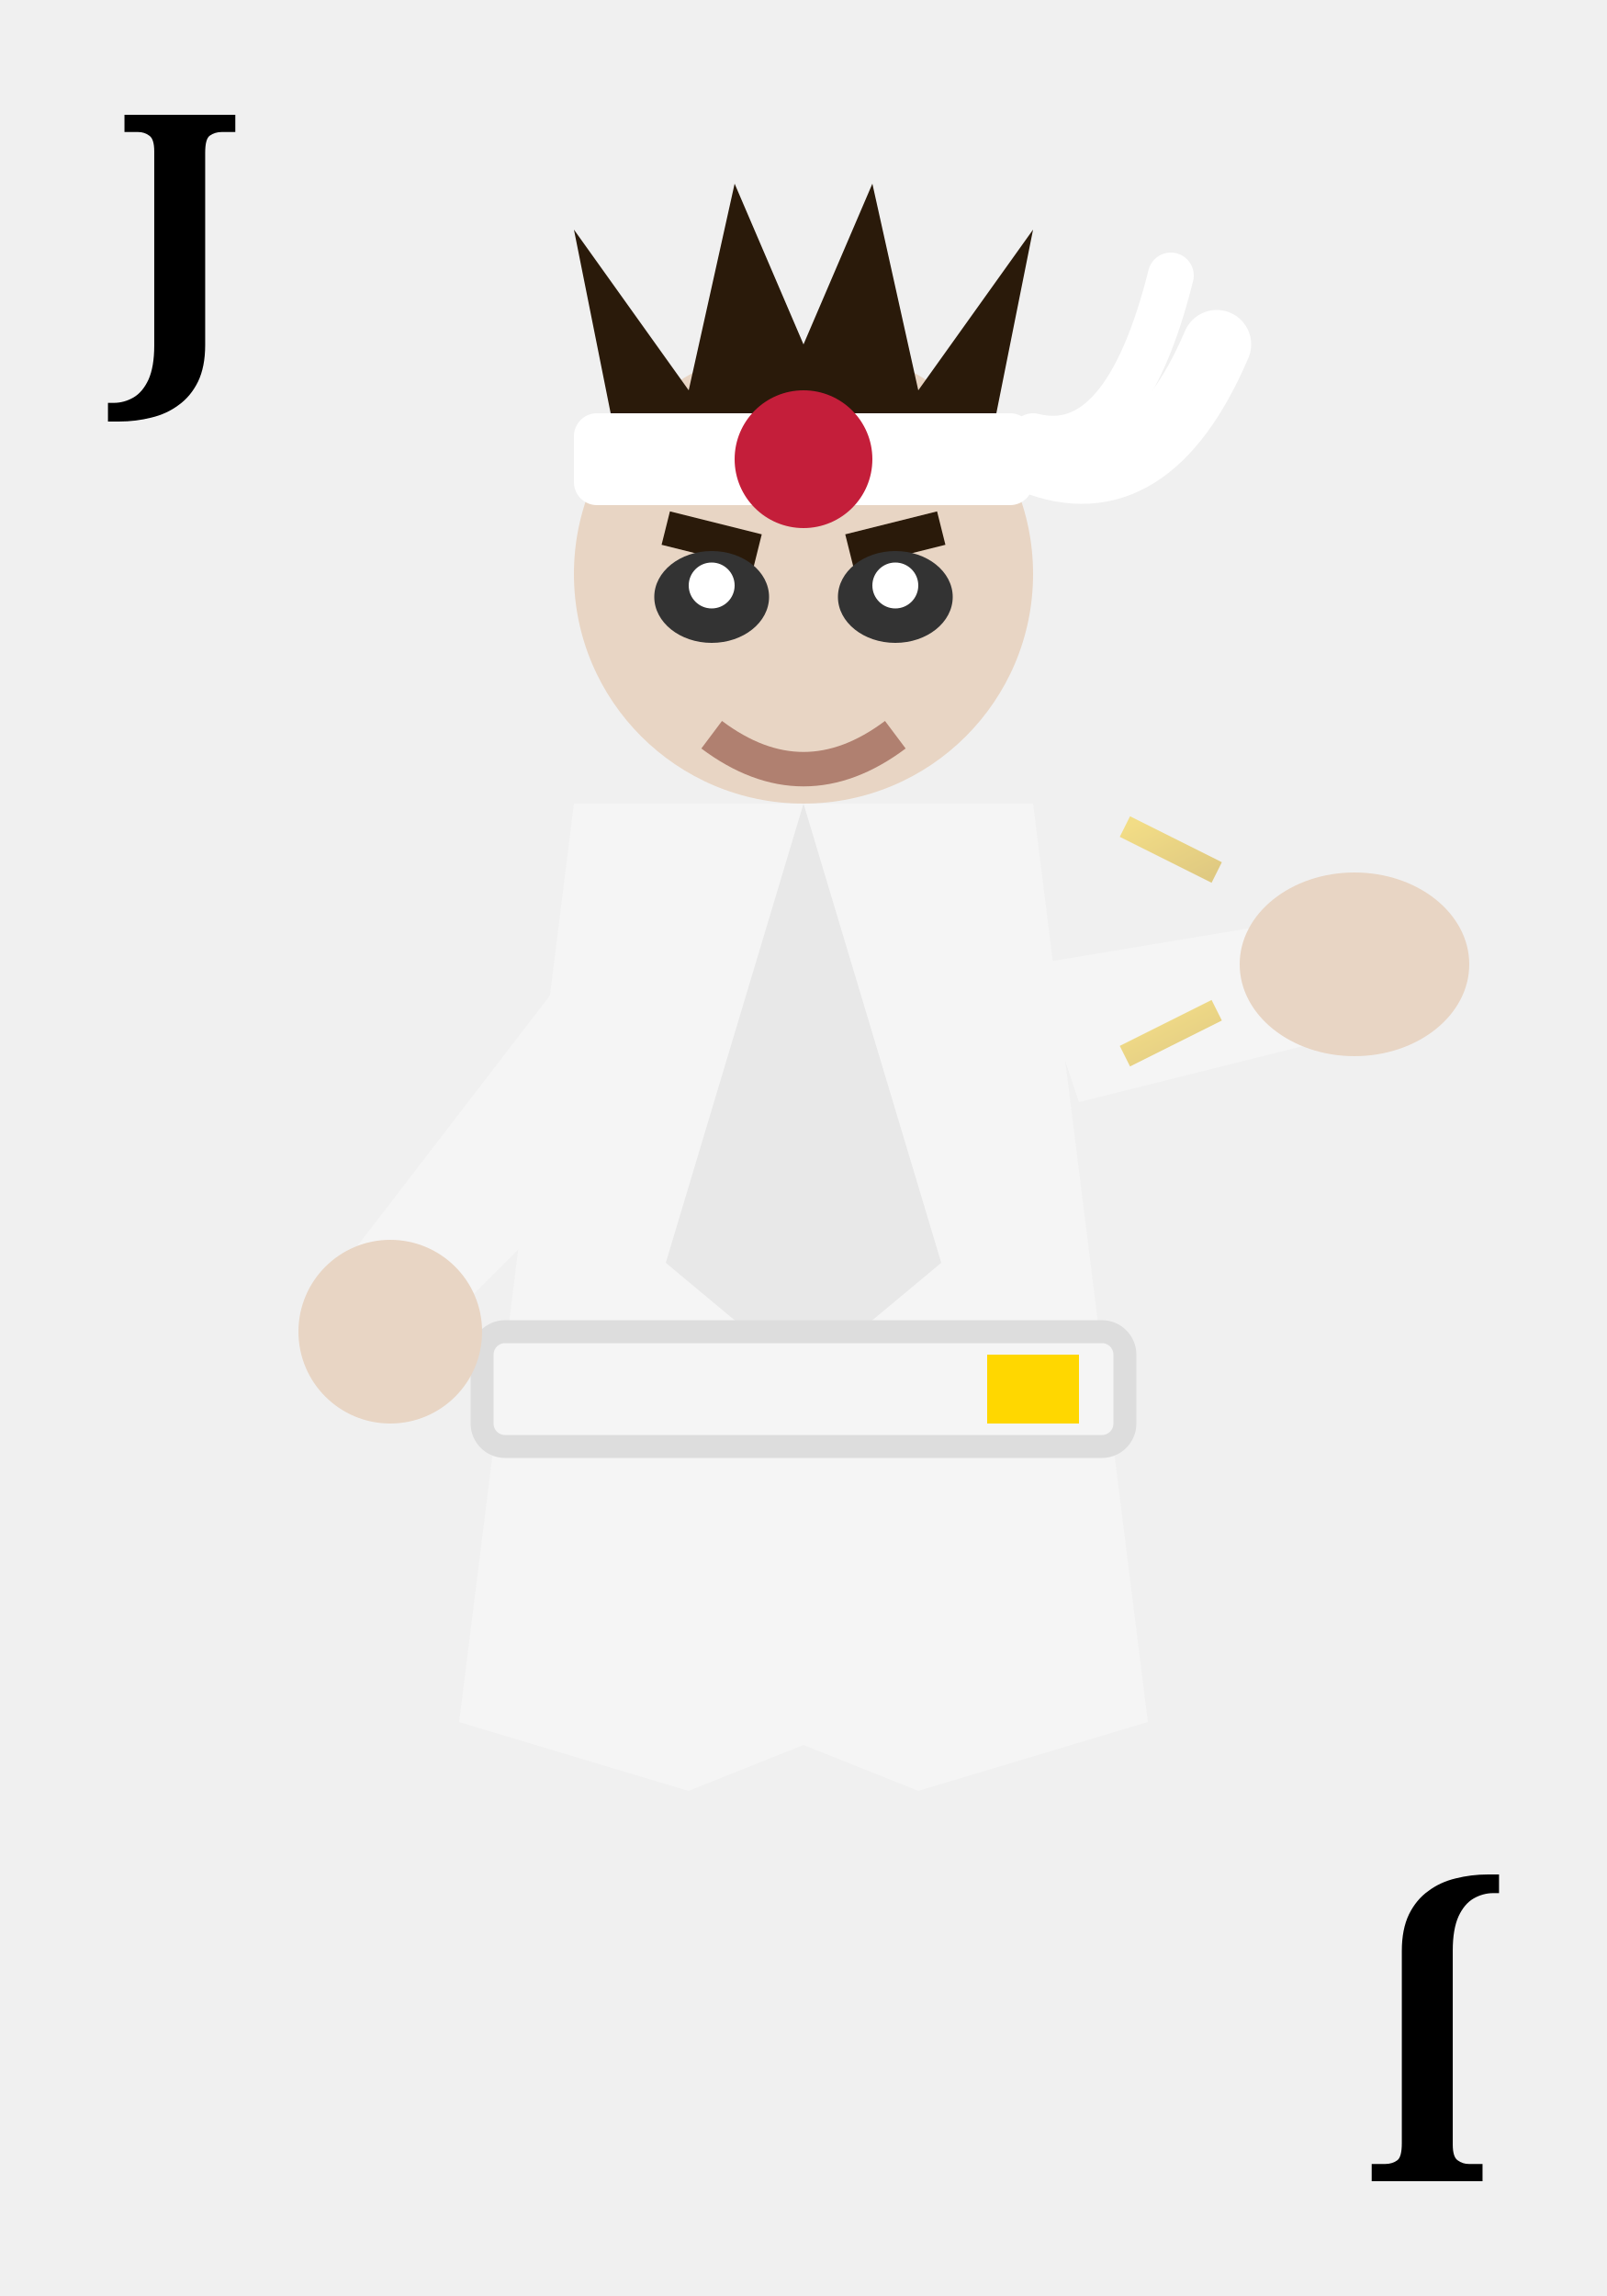
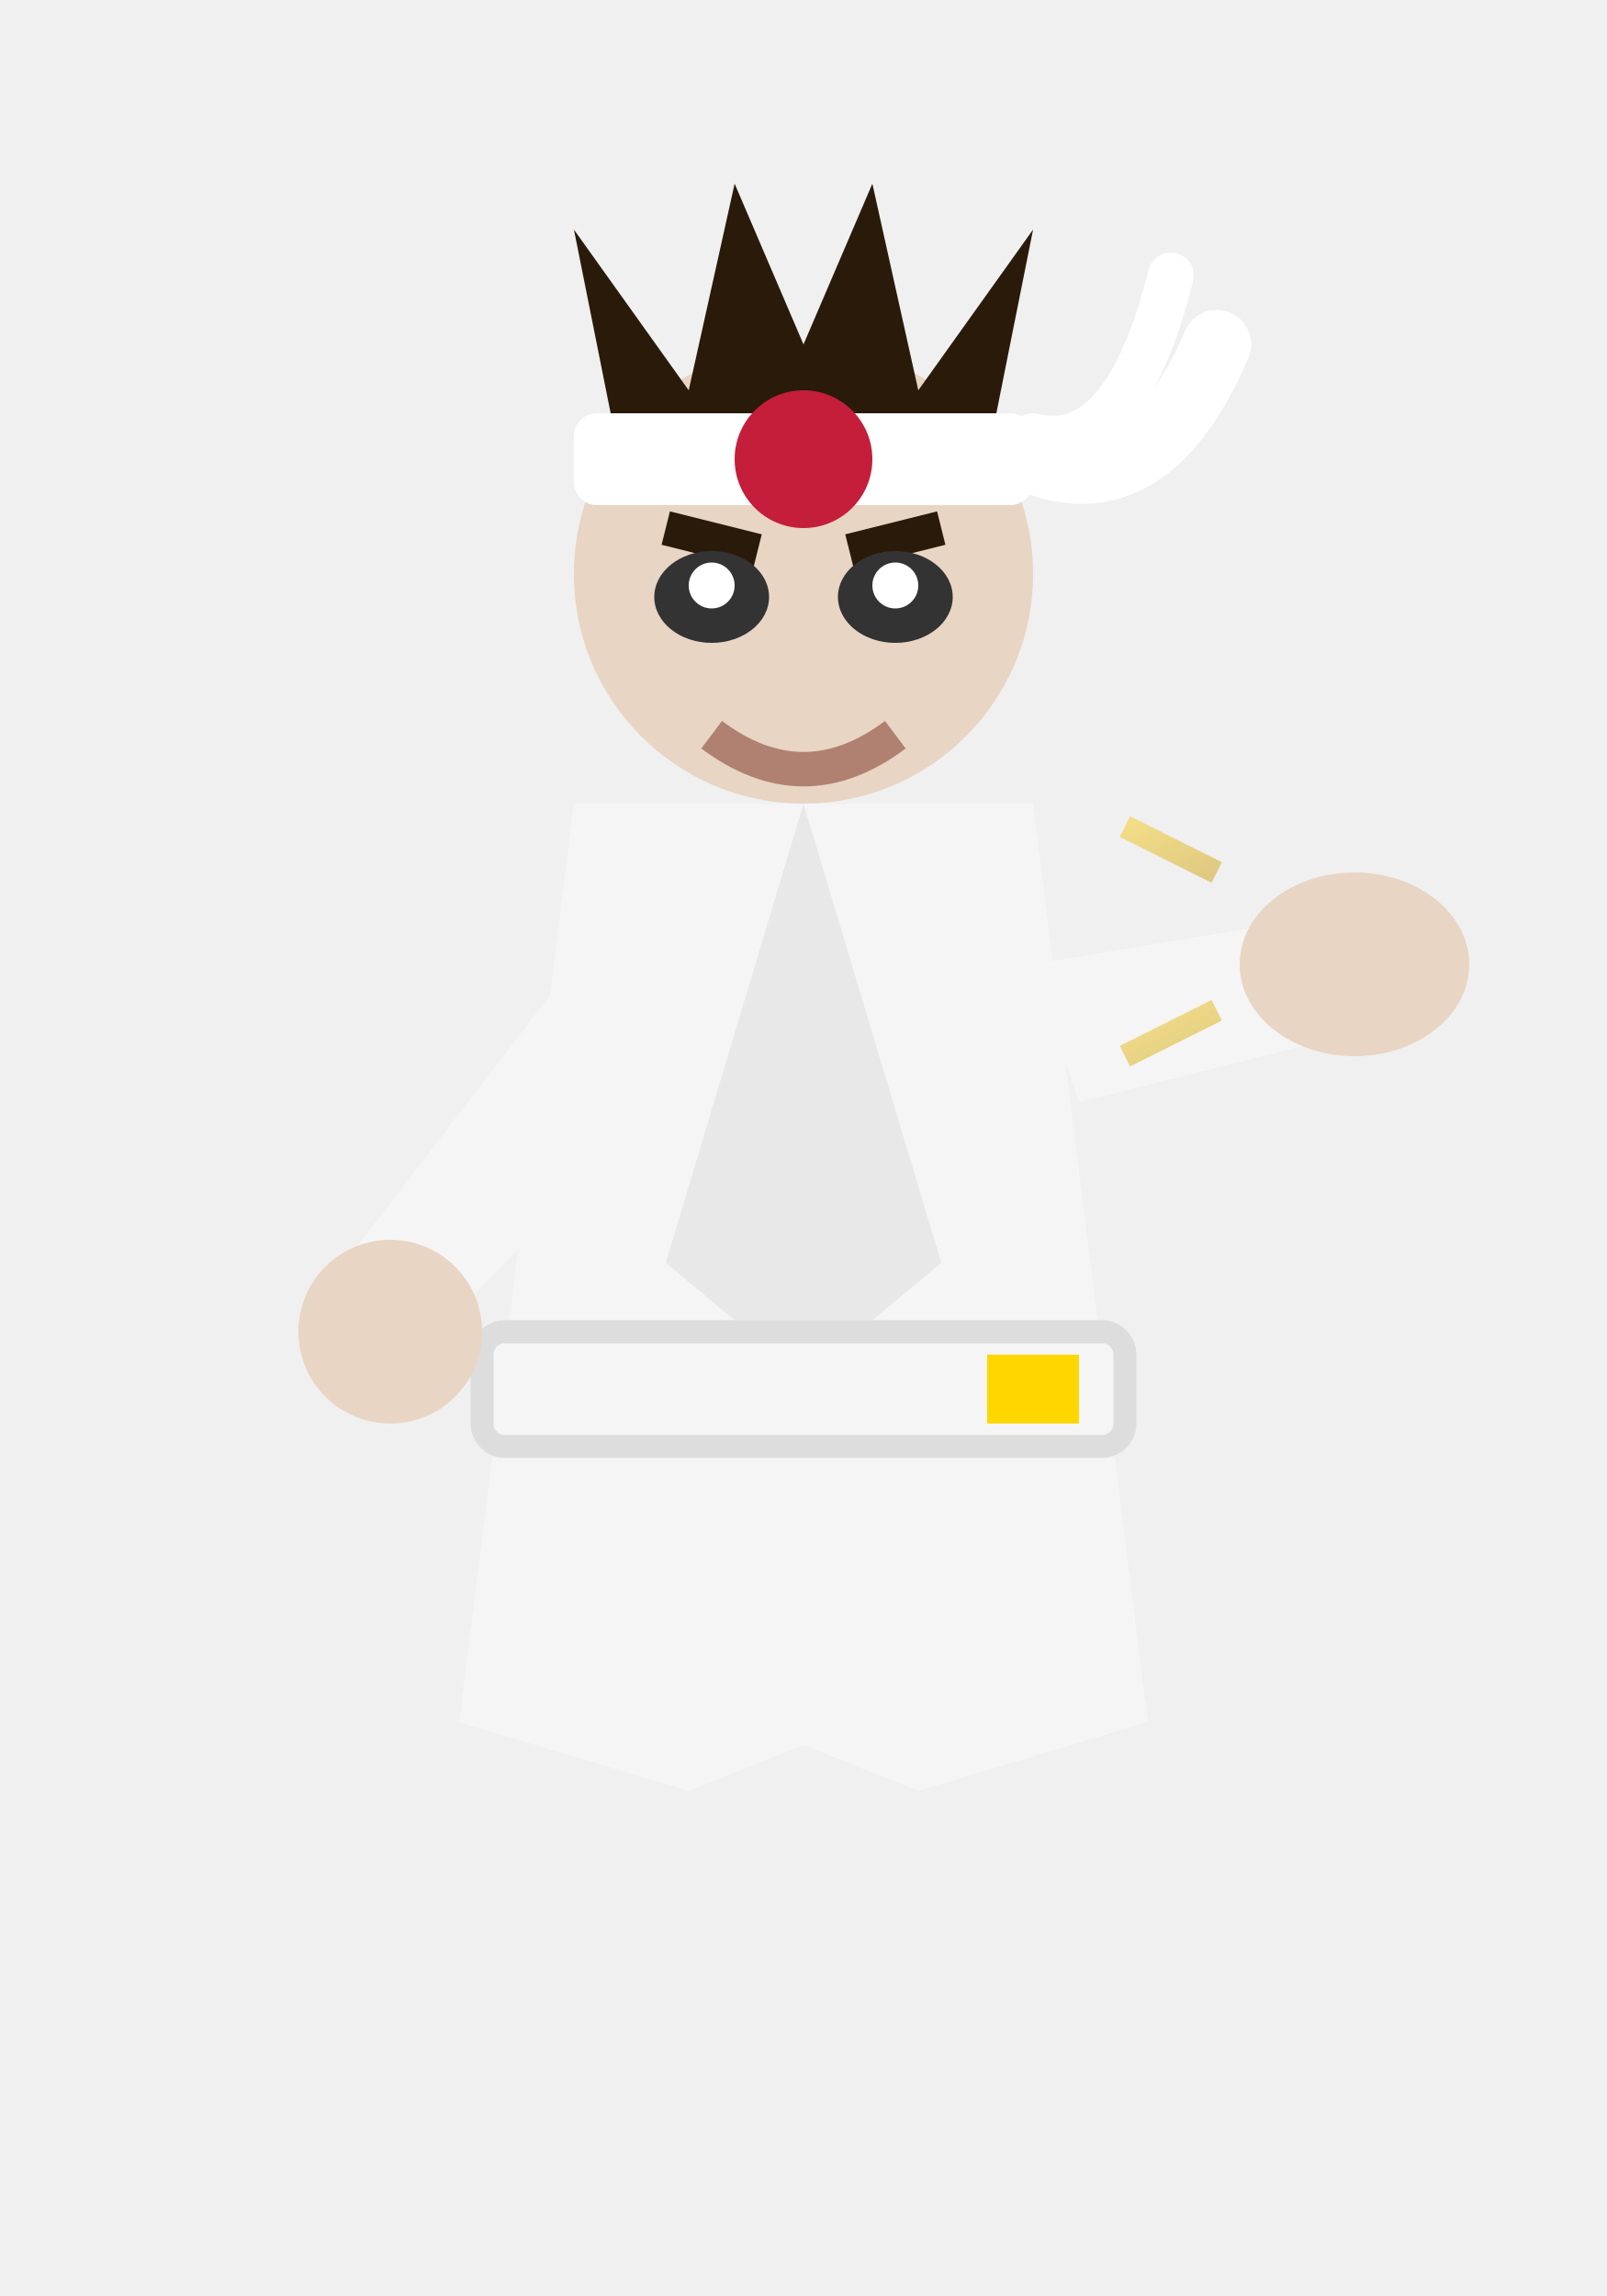
<svg xmlns="http://www.w3.org/2000/svg" viewBox="0 0 70 100">
  <defs>
    <linearGradient id="jackGold" x1="0%" y1="0%" x2="100%" y2="100%">
      <stop offset="0%" style="stop-color:#f4d03f" />
      <stop offset="100%" style="stop-color:#d4af37" />
    </linearGradient>
  </defs>
  <g transform="translate(35, 50)">
    <circle cx="0" cy="-25" r="10" fill="#e8d5c4" />
    <path d="M-8,-30 L-10,-40 L-5,-33 L-3,-42 L0,-35 L3,-42 L5,-33 L10,-40 L8,-30 Z" fill="#2a1a0a" />
    <path d="M-6,-30 Q0,-28 6,-30" fill="#2a1a0a" />
    <rect x="-10" y="-32" width="20" height="4" rx="1" fill="#fff" />
    <circle cx="0" cy="-30" r="3" fill="#c41e3a" />
    <path d="M10,-30 Q15,-28 18,-35" stroke="#fff" stroke-width="3" fill="none" stroke-linecap="round" />
    <path d="M10,-31 Q14,-30 16,-38" stroke="#fff" stroke-width="2" fill="none" stroke-linecap="round" />
    <path d="M-6,-27 L-2,-26" stroke="#2a1a0a" stroke-width="1.5" fill="none" />
    <path d="M2,-26 L6,-27" stroke="#2a1a0a" stroke-width="1.5" fill="none" />
    <ellipse cx="-4" cy="-24" rx="2.5" ry="2" fill="#333" />
    <ellipse cx="4" cy="-24" rx="2.5" ry="2" fill="#333" />
    <circle cx="-4" cy="-24.5" r="1" fill="#fff" />
    <circle cx="4" cy="-24.5" r="1" fill="#fff" />
    <path d="M-4,-18 Q0,-15 4,-18" stroke="#b08070" stroke-width="1.5" fill="none" />
    <path d="M-10,-15 L-15,25 L-5,28 L0,26 L5,28 L15,25 L10,-15 Z" fill="#f5f5f5" />
    <path d="M0,-15 L-6,5 L0,10 L6,5 Z" fill="#e8e8e8" />
    <rect x="-14" y="8" width="28" height="5" rx="1" fill="#f5f5f5" stroke="#ddd" />
    <rect x="8" y="9" width="4" height="3" fill="#ffd700" />
    <path d="M-10,-8 L-20,5 L-18,10 L-8,0 Z" fill="#f5f5f5" />
    <path d="M10,-8 L22,-10 L24,-5 L12,-2 Z" fill="#f5f5f5" />
    <g fill="#e8d5c4">
      <ellipse cx="-18" cy="8" rx="4" ry="4" />
      <ellipse cx="24" cy="-8" rx="5" ry="4" />
    </g>
    <g stroke="url(#jackGold)" stroke-width="1" opacity="0.6">
      <line x1="18" y1="-6" x2="14" y2="-4" />
      <line x1="18" y1="-9" x2="14" y2="-9" />
      <line x1="18" y1="-12" x2="14" y2="-14" />
    </g>
  </g>
-   <text x="5" y="15" font-family="serif" font-size="14" font-weight="bold" fill="currentColor">J</text>
-   <text x="65" y="95" font-family="serif" font-size="14" font-weight="bold" fill="currentColor" transform="rotate(180, 65, 90)">J</text>
</svg>
